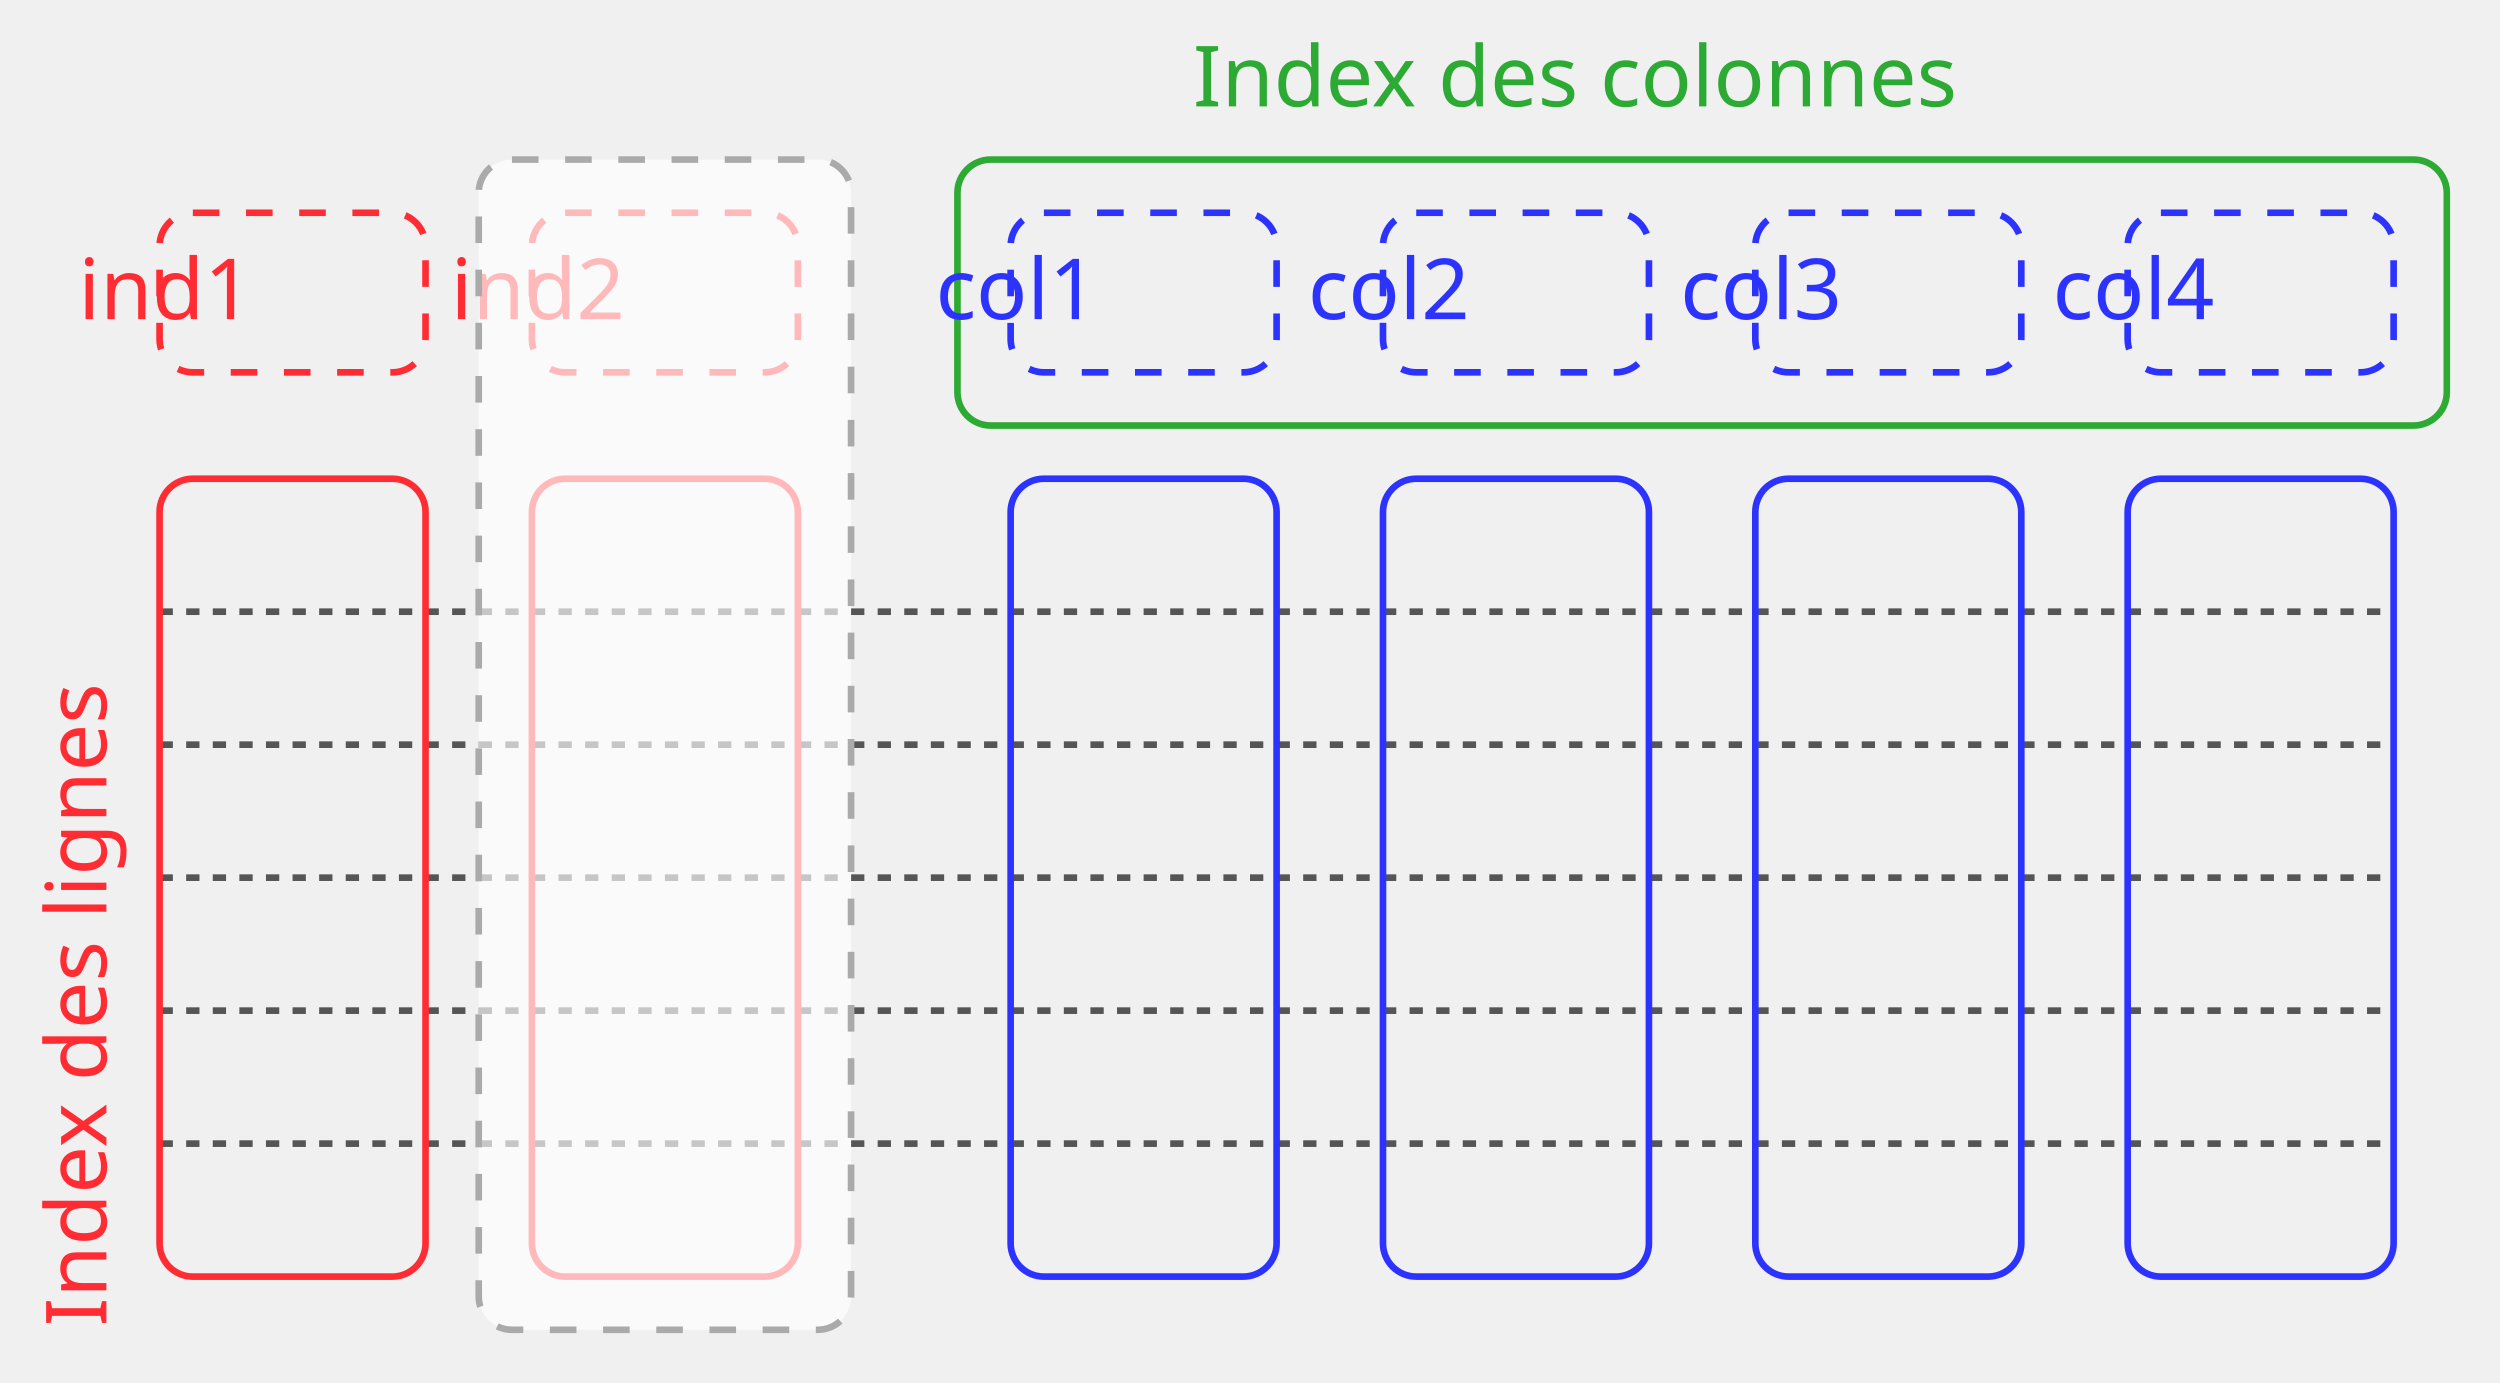
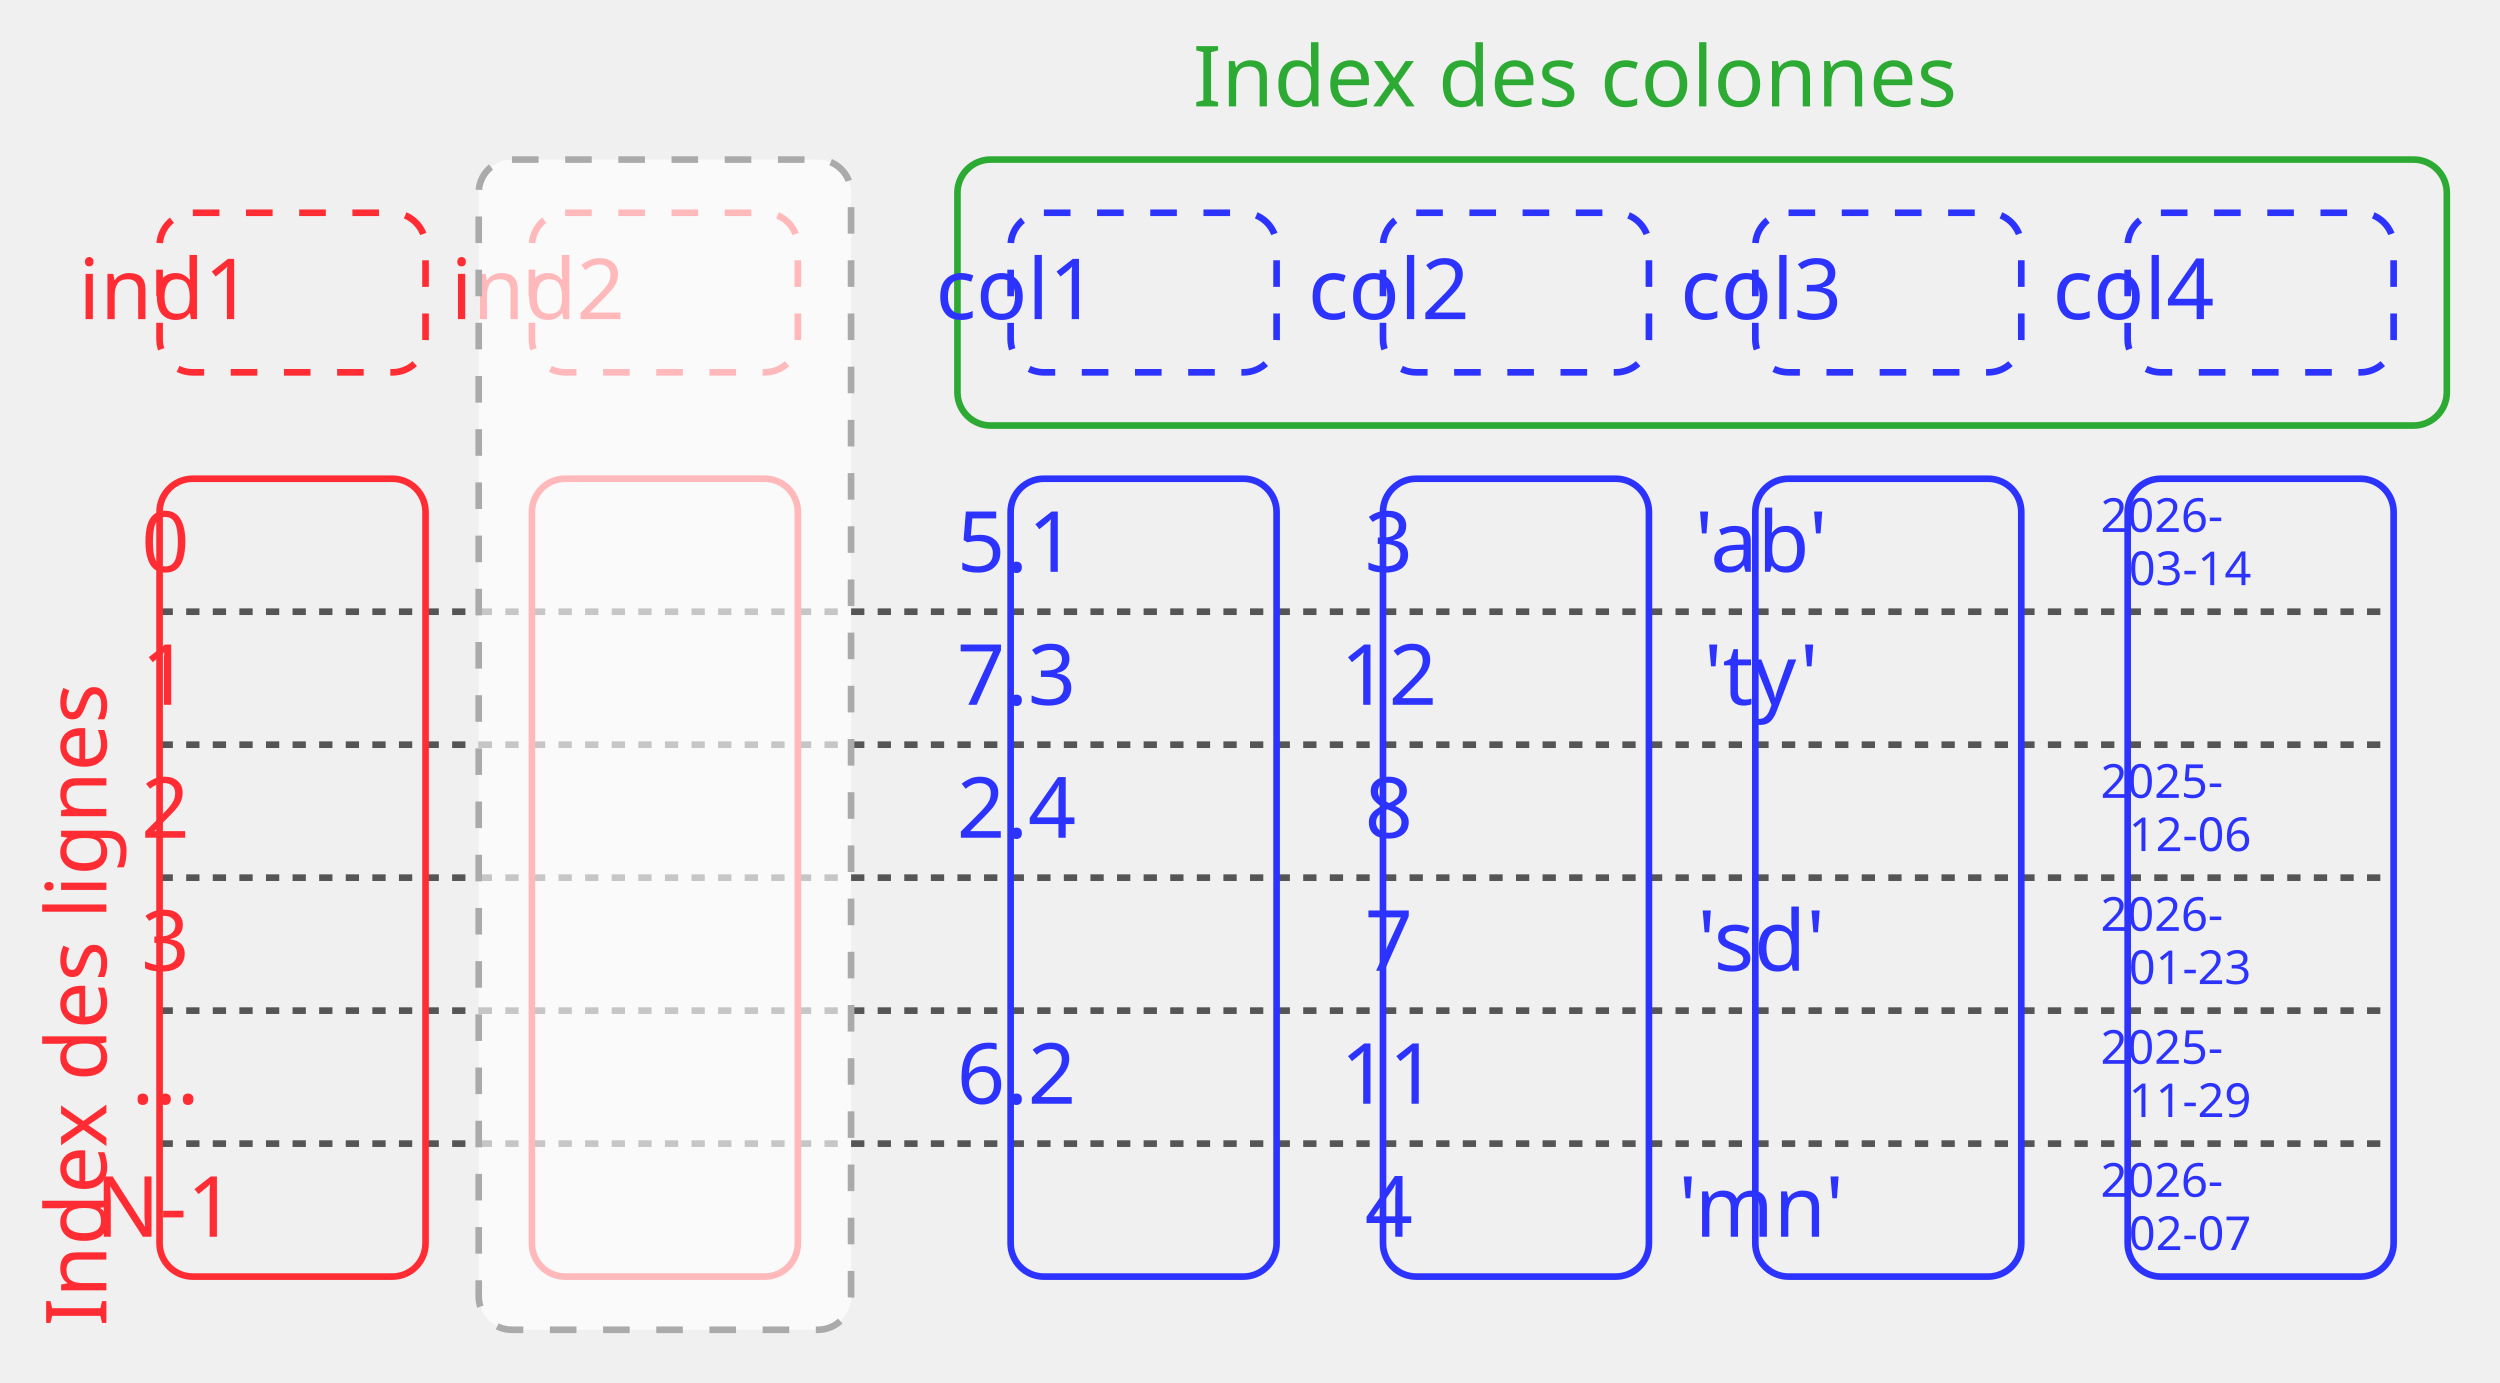
<svg xmlns="http://www.w3.org/2000/svg" width="188mm" height="104mm" viewBox="0 0 188 104" version="1.1" id="svg1">
  <defs id="defs1" />
  <g id="layer1">
    <path style="fill:none;fill-opacity:1;stroke:#555555;stroke-width:0.5;stroke-dasharray:1, 1;stroke-dashoffset:0;stroke-opacity:1" d="m 12,46 168,0" id="sep1" />
    <path style="fill:none;fill-opacity:1;stroke:#555555;stroke-width:0.5;stroke-dasharray:1, 1;stroke-dashoffset:0;stroke-opacity:1" d="m 12,56 168,0" id="sep2" />
    <path style="fill:none;fill-opacity:1;stroke:#555555;stroke-width:0.5;stroke-dasharray:1, 1;stroke-dashoffset:0;stroke-opacity:1" d="m 12,66 168,0" id="sep3" />
    <path style="fill:none;fill-opacity:1;stroke:#555555;stroke-width:0.5;stroke-dasharray:1, 1;stroke-dashoffset:0;stroke-opacity:1" d="m 12,76 168,0" id="sep4" />
    <path style="fill:none;fill-opacity:1;stroke:#555555;stroke-width:0.5;stroke-dasharray:1, 1;stroke-dashoffset:0;stroke-opacity:1" d="m 12,86 168,0" id="sep5" />
    <rect style="fill:none;fill-opacity:1;stroke:#ff2d33;stroke-width:0.5;stroke-opacity:1" id="rect-index1" width="20" height="60" x="12" y="36" rx="2.5" ry="2.5" />
    <rect style="fill:none;fill-opacity:1;stroke:#ff2d33;stroke-width:0.5;stroke-opacity:1" id="rect-index2" width="20" height="60" x="40" y="36" rx="2.5" ry="2.5" />
    <rect style="fill:none;fill-opacity:1;stroke:#2d33ff;stroke-width:0.5;stroke-opacity:1" id="rect-data_col1" width="20" height="60" x="76" y="36" rx="2.5" ry="2.5" />
    <rect style="fill:none;fill-opacity:1;stroke:#2d33ff;stroke-width:0.5;stroke-opacity:1" id="rect-data_col2" width="20" height="60" x="104" y="36" rx="2.5" ry="2.5" />
    <rect style="fill:none;fill-opacity:1;stroke:#2d33ff;stroke-width:0.5;stroke-opacity:1" id="rect-data_col3" width="20" height="60" x="132" y="36" rx="2.5" ry="2.5" />
    <rect style="fill:none;fill-opacity:1;stroke:#2d33ff;stroke-width:0.5;stroke-opacity:1" id="rect-data_col4" width="20" height="60" x="160" y="36" rx="2.5" ry="2.5" />
    <rect style="fill:none;fill-opacity:1;stroke:#ff2d33;stroke-width:0.5;stroke-dasharray:2, 2;stroke-dashoffset:0;stroke-opacity:1" id="rect-name_ind1" width="20" height="12" x="12" y="16" rx="2.5" ry="2.5" />
    <rect style="fill:none;fill-opacity:1;stroke:#ff2d33;stroke-width:0.5;stroke-dasharray:2, 2;stroke-dashoffset:0;stroke-opacity:1" id="rect-name_ind2" width="20" height="12" x="40" y="16" rx="2.5" ry="2.5" />
    <rect style="fill:none;fill-opacity:1;stroke:#2d33ff;stroke-width:0.5;stroke-dasharray:2, 2;stroke-dashoffset:0;stroke-opacity:1" id="rect-name_col1" width="20" height="12" x="76" y="16" rx="2.5" ry="2.5" />
    <rect style="fill:none;fill-opacity:1;stroke:#2d33ff;stroke-width:0.5;stroke-dasharray:2, 2;stroke-dashoffset:0;stroke-opacity:1" id="rect-name_col2" width="20" height="12" x="104" y="16" rx="2.5" ry="2.5" />
    <rect style="fill:none;fill-opacity:1;stroke:#2d33ff;stroke-width:0.5;stroke-dasharray:2, 2;stroke-dashoffset:0;stroke-opacity:1" id="rect-name_col3" width="20" height="12" x="132" y="16" rx="2.5" ry="2.5" />
    <rect style="fill:none;fill-opacity:1;stroke:#2d33ff;stroke-width:0.5;stroke-dasharray:2, 2;stroke-dashoffset:0;stroke-opacity:1" id="rect-name_col4" width="20" height="12" x="160" y="16" rx="2.5" ry="2.5" />
    <rect style="fill:none;fill-opacity:1;stroke:#2daa33;stroke-width:0.5;stroke-opacity:1" id="rect-col_index" width="112" height="20" x="72" y="12" rx="2.5" ry="2.5" />
    <text xml:space="preserve" style="font-size:6.35px;font-family:Monospace;-inkscape-font-specification:Monospace;text-align:center;writing-mode:lr-tb;direction:ltr;text-anchor:middle;fill:#ff2d33;fill-opacity:1;stroke:none;stroke-width:0.5;stroke-opacity:1" x="-66" y="8" id="text-index_lines" transform="rotate(-90)">
      <tspan id="tspan-index_lines" style="font-style:normal;font-variant:normal;font-weight:normal;font-stretch:normal;font-size:6.35px;font-family:'Source Code Pro';-inkscape-font-specification:'Source Code Pro';fill:#ff2d33;fill-opacity:1;stroke:none;stroke-width:0.5" x="-66" y="8">Index des lignes</tspan>
    </text>
    <text xml:space="preserve" style="font-size:6.35px;font-family:Monospace;-inkscape-font-specification:Monospace;text-align:center;writing-mode:lr-tb;direction:ltr;text-anchor:middle;fill:#2daa33;fill-opacity:1;stroke:none;stroke-width:0.5;stroke-opacity:1" x="128" y="8" id="text-index_columns">
      <tspan id="tspan-index_columns" style="font-style:normal;font-variant:normal;font-weight:normal;font-stretch:normal;font-size:6.35px;font-family:'Source Code Pro';-inkscape-font-specification:'Source Code Pro';fill:#2daa33;fill-opacity:1;stroke:none;stroke-width:0.5" x="128" y="8">Index des colonnes</tspan>
    </text>
    <text xml:space="preserve" style="font-size:6.35px;font-family:Monospace;-inkscape-font-specification:Monospace;text-align:center;writing-mode:lr-tb;direction:ltr;text-anchor:middle;fill:#ff2d33;fill-opacity:1;stroke:none;stroke-width:0.5;stroke-opacity:1" x="22" y="24" id="text-ind1">
      <tspan style="font-style:normal;font-variant:normal;font-weight:normal;font-stretch:normal;font-size:6.35px;font-family:'Source Code Pro';-inkscape-font-specification:'Source Code Pro';fill:#ff2d33;fill-opacity:1;stroke:none;stroke-width:0.5" x="22" y="24" id="tspan-ind1">ind1</tspan>
    </text>
    <text xml:space="preserve" style="font-size:6.35px;font-family:Monospace;-inkscape-font-specification:Monospace;text-align:center;writing-mode:lr-tb;direction:ltr;text-anchor:middle;fill:#ff2d33;fill-opacity:1;stroke:none;stroke-width:0.5;stroke-opacity:1" x="50" y="24" id="text-ind2">
      <tspan style="font-style:normal;font-variant:normal;font-weight:normal;font-stretch:normal;font-size:6.35px;font-family:'Source Code Pro';-inkscape-font-specification:'Source Code Pro';fill:#ff2d33;fill-opacity:1;stroke:none;stroke-width:0.5" x="50" y="24" id="tspan-ind2">ind2</tspan>
    </text>
    <text xml:space="preserve" style="font-size:6.35px;font-family:Monospace;-inkscape-font-specification:Monospace;text-align:center;writing-mode:lr-tb;direction:ltr;text-anchor:middle;fill:#2d33ff;fill-opacity:1;stroke:none;stroke-width:0.5;stroke-opacity:1" x="86" y="24" id="text-col1">
      <tspan style="font-style:normal;font-variant:normal;font-weight:normal;font-stretch:normal;font-size:6.35px;font-family:'Source Code Pro';-inkscape-font-specification:'Source Code Pro';fill:#2d33ff;fill-opacity:1;stroke:none;stroke-width:0.5" x="86" y="24" id="tspan-col1">col1</tspan>
    </text>
    <text xml:space="preserve" style="font-size:6.35px;font-family:Monospace;-inkscape-font-specification:Monospace;text-align:center;writing-mode:lr-tb;direction:ltr;text-anchor:middle;fill:#2d33ff;fill-opacity:1;stroke:none;stroke-width:0.5;stroke-opacity:1" x="114" y="24" id="text-col2">
      <tspan style="font-style:normal;font-variant:normal;font-weight:normal;font-stretch:normal;font-size:6.35px;font-family:'Source Code Pro';-inkscape-font-specification:'Source Code Pro';fill:#2d33ff;fill-opacity:1;stroke:none;stroke-width:0.5" x="114" y="24" id="tspan-col2">col2</tspan>
    </text>
    <text xml:space="preserve" style="font-size:6.35px;font-family:Monospace;-inkscape-font-specification:Monospace;text-align:center;writing-mode:lr-tb;direction:ltr;text-anchor:middle;fill:#2d33ff;fill-opacity:1;stroke:none;stroke-width:0.5;stroke-opacity:1" x="142" y="24" id="text-col3">
      <tspan style="font-style:normal;font-variant:normal;font-weight:normal;font-stretch:normal;font-size:6.35px;font-family:'Source Code Pro';-inkscape-font-specification:'Source Code Pro';fill:#2d33ff;fill-opacity:1;stroke:none;stroke-width:0.5" x="142" y="24" id="tspan-col3">col3</tspan>
    </text>
    <text xml:space="preserve" style="font-size:6.35px;font-family:Monospace;-inkscape-font-specification:Monospace;text-align:center;writing-mode:lr-tb;direction:ltr;text-anchor:middle;fill:#2d33ff;fill-opacity:1;stroke:none;stroke-width:0.5;stroke-opacity:1" x="170" y="24" id="text-col4">
      <tspan style="font-style:normal;font-variant:normal;font-weight:normal;font-stretch:normal;font-size:6.35px;font-family:'Source Code Pro';-inkscape-font-specification:'Source Code Pro';fill:#2d33ff;fill-opacity:1;stroke:none;stroke-width:0.5" x="170" y="24" id="tspan-col4">col4</tspan>
    </text>
    <rect style="fill:#ffffff;fill-opacity:0.667;stroke:#aaaaaa;stroke-width:0.5;stroke-dasharray:2, 2;stroke-dashoffset:0;stroke-opacity:1" id="rect-transparent" width="28" height="88" x="36" y="12" rx="2.5" ry="2.5" />
+     <text xml:space="preserve" style="font-size:6.35px;font-family:Monospace;-inkscape-font-specification:Monospace;text-align:center;writing-mode:lr-tb;direction:ltr;text-anchor:middle;fill:#ff2d33;fill-opacity:1;stroke:none;stroke-width:0.5;stroke-opacity:1" x="22" y="43" id="text-row0">
+       <tspan style="font-style:normal;font-variant:normal;font-weight:normal;font-stretch:normal;font-size:6.35px;font-family:'Source Code Pro';-inkscape-font-specification:'Source Code Pro';fill:#ff2d33;fill-opacity:1;stroke:none;stroke-width:0.5" x="22" y="43" id="tspan-row0">0</tspan>
+     </text>
+     <text xml:space="preserve" style="font-size:6.35px;font-family:Monospace;-inkscape-font-specification:Monospace;text-align:center;writing-mode:lr-tb;direction:ltr;text-anchor:middle;fill:#ff2d33;fill-opacity:1;stroke:none;stroke-width:0.5;stroke-opacity:1" x="22" y="53" id="text-row1">
+       <tspan style="font-style:normal;font-variant:normal;font-weight:normal;font-stretch:normal;font-size:6.35px;font-family:'Source Code Pro';-inkscape-font-specification:'Source Code Pro';fill:#ff2d33;fill-opacity:1;stroke:none;stroke-width:0.5" x="22" y="53" id="tspan-row1">1</tspan>
+     </text>
+     <text xml:space="preserve" style="font-size:6.35px;font-family:Monospace;-inkscape-font-specification:Monospace;text-align:center;writing-mode:lr-tb;direction:ltr;text-anchor:middle;fill:#ff2d33;fill-opacity:1;stroke:none;stroke-width:0.5;stroke-opacity:1" x="22" y="63" id="text-row2">
+       <tspan style="font-style:normal;font-variant:normal;font-weight:normal;font-stretch:normal;font-size:6.35px;font-family:'Source Code Pro';-inkscape-font-specification:'Source Code Pro';fill:#ff2d33;fill-opacity:1;stroke:none;stroke-width:0.5" x="22" y="63" id="tspan-row2">2</tspan>
+     </text>
+     <text xml:space="preserve" style="font-size:6.35px;font-family:Monospace;-inkscape-font-specification:Monospace;text-align:center;writing-mode:lr-tb;direction:ltr;text-anchor:middle;fill:#ff2d33;fill-opacity:1;stroke:none;stroke-width:0.5;stroke-opacity:1" x="22" y="73" id="text-row3">
+       <tspan style="font-style:normal;font-variant:normal;font-weight:normal;font-stretch:normal;font-size:6.35px;font-family:'Source Code Pro';-inkscape-font-specification:'Source Code Pro';fill:#ff2d33;fill-opacity:1;stroke:none;stroke-width:0.5" x="22" y="73" id="tspan-row3">3</tspan>
+     </text>
+     <text xml:space="preserve" style="font-size:6.35px;font-family:Monospace;-inkscape-font-specification:Monospace;text-align:center;writing-mode:lr-tb;direction:ltr;text-anchor:middle;fill:#ff2d33;fill-opacity:1;stroke:none;stroke-width:0.5;stroke-opacity:1" x="22" y="83" id="text-row-dots">
+       <tspan style="font-style:normal;font-variant:normal;font-weight:normal;font-stretch:normal;font-size:6.35px;font-family:'Source Code Pro';-inkscape-font-specification:'Source Code Pro';fill:#ff2d33;fill-opacity:1;stroke:none;stroke-width:0.5" x="22" y="83" id="tspan-row-dots">...</tspan>
+     </text>
+     <text xml:space="preserve" style="font-size:6.35px;font-family:Monospace;-inkscape-font-specification:Monospace;text-align:center;writing-mode:lr-tb;direction:ltr;text-anchor:middle;fill:#ff2d33;fill-opacity:1;stroke:none;stroke-width:0.5;stroke-opacity:1" x="22" y="93" id="text-row-N-1">
+       <tspan style="font-style:normal;font-variant:normal;font-weight:normal;font-stretch:normal;font-size:6.35px;font-family:'Source Code Pro';-inkscape-font-specification:'Source Code Pro';fill:#ff2d33;fill-opacity:1;stroke:none;stroke-width:0.5" x="22" y="93" id="tspan-row-N-1">N-1</tspan>
+     </text>
+     <text xml:space="preserve" style="font-size:6.35px;font-family:Monospace;-inkscape-font-specification:Monospace;text-align:center;writing-mode:lr-tb;direction:ltr;text-anchor:middle;fill:#2d33ff;fill-opacity:1;stroke:none;stroke-width:0.5;stroke-opacity:1" x="86" y="43" id="text-col1-5_1">
+       <tspan style="font-style:normal;font-variant:normal;font-weight:normal;font-stretch:normal;font-size:6.35px;font-family:'Source Code Pro';-inkscape-font-specification:'Source Code Pro';fill:#2d33ff;fill-opacity:1;stroke:none;stroke-width:0.5" x="86" y="43" id="tspan-col1-5_1">5.1</tspan>
+     </text>
+     <text xml:space="preserve" style="font-size:6.35px;font-family:Monospace;-inkscape-font-specification:Monospace;text-align:center;writing-mode:lr-tb;direction:ltr;text-anchor:middle;fill:#2d33ff;fill-opacity:1;stroke:none;stroke-width:0.5;stroke-opacity:1" x="86" y="53" id="text-col1-7_3">
+       <tspan style="font-style:normal;font-variant:normal;font-weight:normal;font-stretch:normal;font-size:6.35px;font-family:'Source Code Pro';-inkscape-font-specification:'Source Code Pro';fill:#2d33ff;fill-opacity:1;stroke:none;stroke-width:0.5" x="86" y="53" id="tspan-col1-7_3">7.3</tspan>
+     </text>
+     <text xml:space="preserve" style="font-size:6.35px;font-family:Monospace;-inkscape-font-specification:Monospace;text-align:center;writing-mode:lr-tb;direction:ltr;text-anchor:middle;fill:#2d33ff;fill-opacity:1;stroke:none;stroke-width:0.5;stroke-opacity:1" x="86" y="63" id="text-col1-2_4">
+       <tspan style="font-style:normal;font-variant:normal;font-weight:normal;font-stretch:normal;font-size:6.35px;font-family:'Source Code Pro';-inkscape-font-specification:'Source Code Pro';fill:#2d33ff;fill-opacity:1;stroke:none;stroke-width:0.5" x="86" y="63" id="tspan-col1-2_4">2.4</tspan>
+     </text>
+     <text xml:space="preserve" style="font-size:6.35px;font-family:Monospace;-inkscape-font-specification:Monospace;text-align:center;writing-mode:lr-tb;direction:ltr;text-anchor:middle;fill:#2d33ff;fill-opacity:1;stroke:none;stroke-width:0.5;stroke-opacity:1" x="86" y="83" id="text-col1-6_2">
+       <tspan style="font-style:normal;font-variant:normal;font-weight:normal;font-stretch:normal;font-size:6.35px;font-family:'Source Code Pro';-inkscape-font-specification:'Source Code Pro';fill:#2d33ff;fill-opacity:1;stroke:none;stroke-width:0.5" x="86" y="83" id="tspan-col1-6_2">6.2</tspan>
+     </text>
+     <text xml:space="preserve" style="font-size:6.35px;font-family:Monospace;-inkscape-font-specification:Monospace;text-align:center;writing-mode:lr-tb;direction:ltr;text-anchor:middle;fill:#2d33ff;fill-opacity:1;stroke:none;stroke-width:0.5;stroke-opacity:1" x="114" y="43" id="text-col2-3">
+       <tspan style="font-style:normal;font-variant:normal;font-weight:normal;font-stretch:normal;font-size:6.35px;font-family:'Source Code Pro';-inkscape-font-specification:'Source Code Pro';fill:#2d33ff;fill-opacity:1;stroke:none;stroke-width:0.5" x="114" y="43" id="tspan-col2-3">3</tspan>
+     </text>
+     <text xml:space="preserve" style="font-size:6.35px;font-family:Monospace;-inkscape-font-specification:Monospace;text-align:center;writing-mode:lr-tb;direction:ltr;text-anchor:middle;fill:#2d33ff;fill-opacity:1;stroke:none;stroke-width:0.5;stroke-opacity:1" x="114" y="53" id="text-col2-12">
+       <tspan style="font-style:normal;font-variant:normal;font-weight:normal;font-stretch:normal;font-size:6.35px;font-family:'Source Code Pro';-inkscape-font-specification:'Source Code Pro';fill:#2d33ff;fill-opacity:1;stroke:none;stroke-width:0.5" x="114" y="53" id="tspan-col2-12">12</tspan>
+     </text>
+     <text xml:space="preserve" style="font-size:6.35px;font-family:Monospace;-inkscape-font-specification:Monospace;text-align:center;writing-mode:lr-tb;direction:ltr;text-anchor:middle;fill:#2d33ff;fill-opacity:1;stroke:none;stroke-width:0.5;stroke-opacity:1" x="114" y="63" id="text-col2-8">
+       <tspan style="font-style:normal;font-variant:normal;font-weight:normal;font-stretch:normal;font-size:6.35px;font-family:'Source Code Pro';-inkscape-font-specification:'Source Code Pro';fill:#2d33ff;fill-opacity:1;stroke:none;stroke-width:0.5" x="114" y="63" id="tspan-col2-8">8</tspan>
+     </text>
+     <text xml:space="preserve" style="font-size:6.35px;font-family:Monospace;-inkscape-font-specification:Monospace;text-align:center;writing-mode:lr-tb;direction:ltr;text-anchor:middle;fill:#2d33ff;fill-opacity:1;stroke:none;stroke-width:0.5;stroke-opacity:1" x="114" y="73" id="text-col2-7">
+       <tspan style="font-style:normal;font-variant:normal;font-weight:normal;font-stretch:normal;font-size:6.35px;font-family:'Source Code Pro';-inkscape-font-specification:'Source Code Pro';fill:#2d33ff;fill-opacity:1;stroke:none;stroke-width:0.5" x="114" y="73" id="tspan-col2-7">7</tspan>
+     </text>
+     <text xml:space="preserve" style="font-size:6.35px;font-family:Monospace;-inkscape-font-specification:Monospace;text-align:center;writing-mode:lr-tb;direction:ltr;text-anchor:middle;fill:#2d33ff;fill-opacity:1;stroke:none;stroke-width:0.5;stroke-opacity:1" x="114" y="83" id="text-col2-11">
+       <tspan style="font-style:normal;font-variant:normal;font-weight:normal;font-stretch:normal;font-size:6.35px;font-family:'Source Code Pro';-inkscape-font-specification:'Source Code Pro';fill:#2d33ff;fill-opacity:1;stroke:none;stroke-width:0.5" x="114" y="83" id="tspan-col2-11">11</tspan>
+     </text>
+     <text xml:space="preserve" style="font-size:6.35px;font-family:Monospace;-inkscape-font-specification:Monospace;text-align:center;writing-mode:lr-tb;direction:ltr;text-anchor:middle;fill:#2d33ff;fill-opacity:1;stroke:none;stroke-width:0.5;stroke-opacity:1" x="114" y="93" id="text-col2-4">
+       <tspan style="font-style:normal;font-variant:normal;font-weight:normal;font-stretch:normal;font-size:6.35px;font-family:'Source Code Pro';-inkscape-font-specification:'Source Code Pro';fill:#2d33ff;fill-opacity:1;stroke:none;stroke-width:0.5" x="114" y="93" id="tspan-col2-4">4</tspan>
+     </text>
+     <text xml:space="preserve" style="font-size:6.35px;font-family:Monospace;-inkscape-font-specification:Monospace;text-align:center;writing-mode:lr-tb;direction:ltr;text-anchor:middle;fill:#2d33ff;fill-opacity:1;stroke:none;stroke-width:0.5;stroke-opacity:1" x="142" y="43" id="text-col3-ab">
+       <tspan style="font-style:normal;font-variant:normal;font-weight:normal;font-stretch:normal;font-size:6.35px;font-family:'Source Code Pro';-inkscape-font-specification:'Source Code Pro';fill:#2d33ff;fill-opacity:1;stroke:none;stroke-width:0.5" x="142" y="43" id="tspan-col3-ab">'ab'</tspan>
+     </text>
+     <text xml:space="preserve" style="font-size:6.35px;font-family:Monospace;-inkscape-font-specification:Monospace;text-align:center;writing-mode:lr-tb;direction:ltr;text-anchor:middle;fill:#2d33ff;fill-opacity:1;stroke:none;stroke-width:0.5;stroke-opacity:1" x="142" y="53" id="text-col3-ty">
+       <tspan style="font-style:normal;font-variant:normal;font-weight:normal;font-stretch:normal;font-size:6.35px;font-family:'Source Code Pro';-inkscape-font-specification:'Source Code Pro';fill:#2d33ff;fill-opacity:1;stroke:none;stroke-width:0.5" x="142" y="53" id="tspan-col3-ty">'ty'</tspan>
+     </text>
+     <text xml:space="preserve" style="font-size:6.35px;font-family:Monospace;-inkscape-font-specification:Monospace;text-align:center;writing-mode:lr-tb;direction:ltr;text-anchor:middle;fill:#2d33ff;fill-opacity:1;stroke:none;stroke-width:0.5;stroke-opacity:1" x="142" y="73" id="text-col3-sd">
+       <tspan style="font-style:normal;font-variant:normal;font-weight:normal;font-stretch:normal;font-size:6.35px;font-family:'Source Code Pro';-inkscape-font-specification:'Source Code Pro';fill:#2d33ff;fill-opacity:1;stroke:none;stroke-width:0.5" x="142" y="73" id="tspan-col3-sd">'sd'</tspan>
+     </text>
+     <text xml:space="preserve" style="font-size:6.35px;font-family:Monospace;-inkscape-font-specification:Monospace;text-align:center;writing-mode:lr-tb;direction:ltr;text-anchor:middle;fill:#2d33ff;fill-opacity:1;stroke:none;stroke-width:0.5;stroke-opacity:1" x="142" y="93" id="text-col3-mn">
+       <tspan style="font-style:normal;font-variant:normal;font-weight:normal;font-stretch:normal;font-size:6.35px;font-family:'Source Code Pro';-inkscape-font-specification:'Source Code Pro';fill:#2d33ff;fill-opacity:1;stroke:none;stroke-width:0.5" x="142" y="93" id="tspan-col3-mn">'mn'</tspan>
+     </text>
+     <text xml:space="preserve" style="font-size:3.528px;font-family:Monospace;-inkscape-font-specification:Monospace;text-align:center;writing-mode:lr-tb;direction:ltr;text-anchor:middle;fill:#2d33ff;fill-opacity:1;stroke:none;stroke-width:0.5;stroke-opacity:1" x="170" y="40" id="text-col4-date1">
+       <tspan style="font-style:normal;font-variant:normal;font-weight:normal;font-stretch:normal;font-size:3.528px;font-family:'Source Code Pro';-inkscape-font-specification:'Source Code Pro';fill:#2d33ff;fill-opacity:1;stroke:none;stroke-width:0.5" x="170" y="40" id="tspan-col4-date1-yyyy">2026-</tspan>
+       <tspan style="font-style:normal;font-variant:normal;font-weight:normal;font-stretch:normal;font-size:3.528px;font-family:'Source Code Pro';-inkscape-font-specification:'Source Code Pro';fill:#2d33ff;fill-opacity:1;stroke:none;stroke-width:0.5" x="170" y="44" id="tspan-col4-date1-mm-dd">03-14</tspan>
+     </text>
+     <text xml:space="preserve" style="font-size:3.528px;font-family:Monospace;-inkscape-font-specification:Monospace;text-align:center;writing-mode:lr-tb;direction:ltr;text-anchor:middle;fill:#2d33ff;fill-opacity:1;stroke:none;stroke-width:0.5;stroke-opacity:1" x="170" y="60" id="text-col4-date3">
+       <tspan style="font-style:normal;font-variant:normal;font-weight:normal;font-stretch:normal;font-size:3.528px;font-family:'Source Code Pro';-inkscape-font-specification:'Source Code Pro';fill:#2d33ff;fill-opacity:1;stroke:none;stroke-width:0.5" x="170" y="60" id="tspan-col4-date3-yyyy">2025-</tspan>
+       <tspan style="font-style:normal;font-variant:normal;font-weight:normal;font-stretch:normal;font-size:3.528px;font-family:'Source Code Pro';-inkscape-font-specification:'Source Code Pro';fill:#2d33ff;fill-opacity:1;stroke:none;stroke-width:0.5" x="170" y="64" id="tspan-col4-date3-mm-dd">12-06</tspan>
+     </text>
+     <text xml:space="preserve" style="font-size:3.528px;font-family:Monospace;-inkscape-font-specification:Monospace;text-align:center;writing-mode:lr-tb;direction:ltr;text-anchor:middle;fill:#2d33ff;fill-opacity:1;stroke:none;stroke-width:0.5;stroke-opacity:1" x="170" y="70" id="text-col4-date4">
+       <tspan style="font-style:normal;font-variant:normal;font-weight:normal;font-stretch:normal;font-size:3.528px;font-family:'Source Code Pro';-inkscape-font-specification:'Source Code Pro';fill:#2d33ff;fill-opacity:1;stroke:none;stroke-width:0.5" x="170" y="70" id="tspan-col4-date4-yyyy">2026-</tspan>
+       <tspan style="font-style:normal;font-variant:normal;font-weight:normal;font-stretch:normal;font-size:3.528px;font-family:'Source Code Pro';-inkscape-font-specification:'Source Code Pro';fill:#2d33ff;fill-opacity:1;stroke:none;stroke-width:0.5" x="170" y="74" id="tspan-col4-date4-mm-dd">01-23</tspan>
+     </text>
+     <text xml:space="preserve" style="font-size:3.528px;font-family:Monospace;-inkscape-font-specification:Monospace;text-align:center;writing-mode:lr-tb;direction:ltr;text-anchor:middle;fill:#2d33ff;fill-opacity:1;stroke:none;stroke-width:0.5;stroke-opacity:1" x="170" y="80" id="text-col4-date5">
+       <tspan style="font-style:normal;font-variant:normal;font-weight:normal;font-stretch:normal;font-size:3.528px;font-family:'Source Code Pro';-inkscape-font-specification:'Source Code Pro';fill:#2d33ff;fill-opacity:1;stroke:none;stroke-width:0.5" x="170" y="80" id="tspan-col4-date5-yyyy">2025-</tspan>
+       <tspan style="font-style:normal;font-variant:normal;font-weight:normal;font-stretch:normal;font-size:3.528px;font-family:'Source Code Pro';-inkscape-font-specification:'Source Code Pro';fill:#2d33ff;fill-opacity:1;stroke:none;stroke-width:0.5" x="170" y="84" id="tspan-col4-date5-mm-dd">11-29</tspan>
+     </text>
+     <text xml:space="preserve" style="font-size:3.528px;font-family:Monospace;-inkscape-font-specification:Monospace;text-align:center;writing-mode:lr-tb;direction:ltr;text-anchor:middle;fill:#2d33ff;fill-opacity:1;stroke:none;stroke-width:0.5;stroke-opacity:1" x="170" y="90" id="text-col4-date6">
+       <tspan style="font-style:normal;font-variant:normal;font-weight:normal;font-stretch:normal;font-size:3.528px;font-family:'Source Code Pro';-inkscape-font-specification:'Source Code Pro';fill:#2d33ff;fill-opacity:1;stroke:none;stroke-width:0.5" x="170" y="90" id="tspan-col4-date6-yyyy">2026-</tspan>
+       <tspan style="font-style:normal;font-variant:normal;font-weight:normal;font-stretch:normal;font-size:3.528px;font-family:'Source Code Pro';-inkscape-font-specification:'Source Code Pro';fill:#2d33ff;fill-opacity:1;stroke:none;stroke-width:0.5" x="170" y="94" id="tspan-col4-date6-mm-dd">02-07</tspan>
+     </text>
  </g>
</svg>
